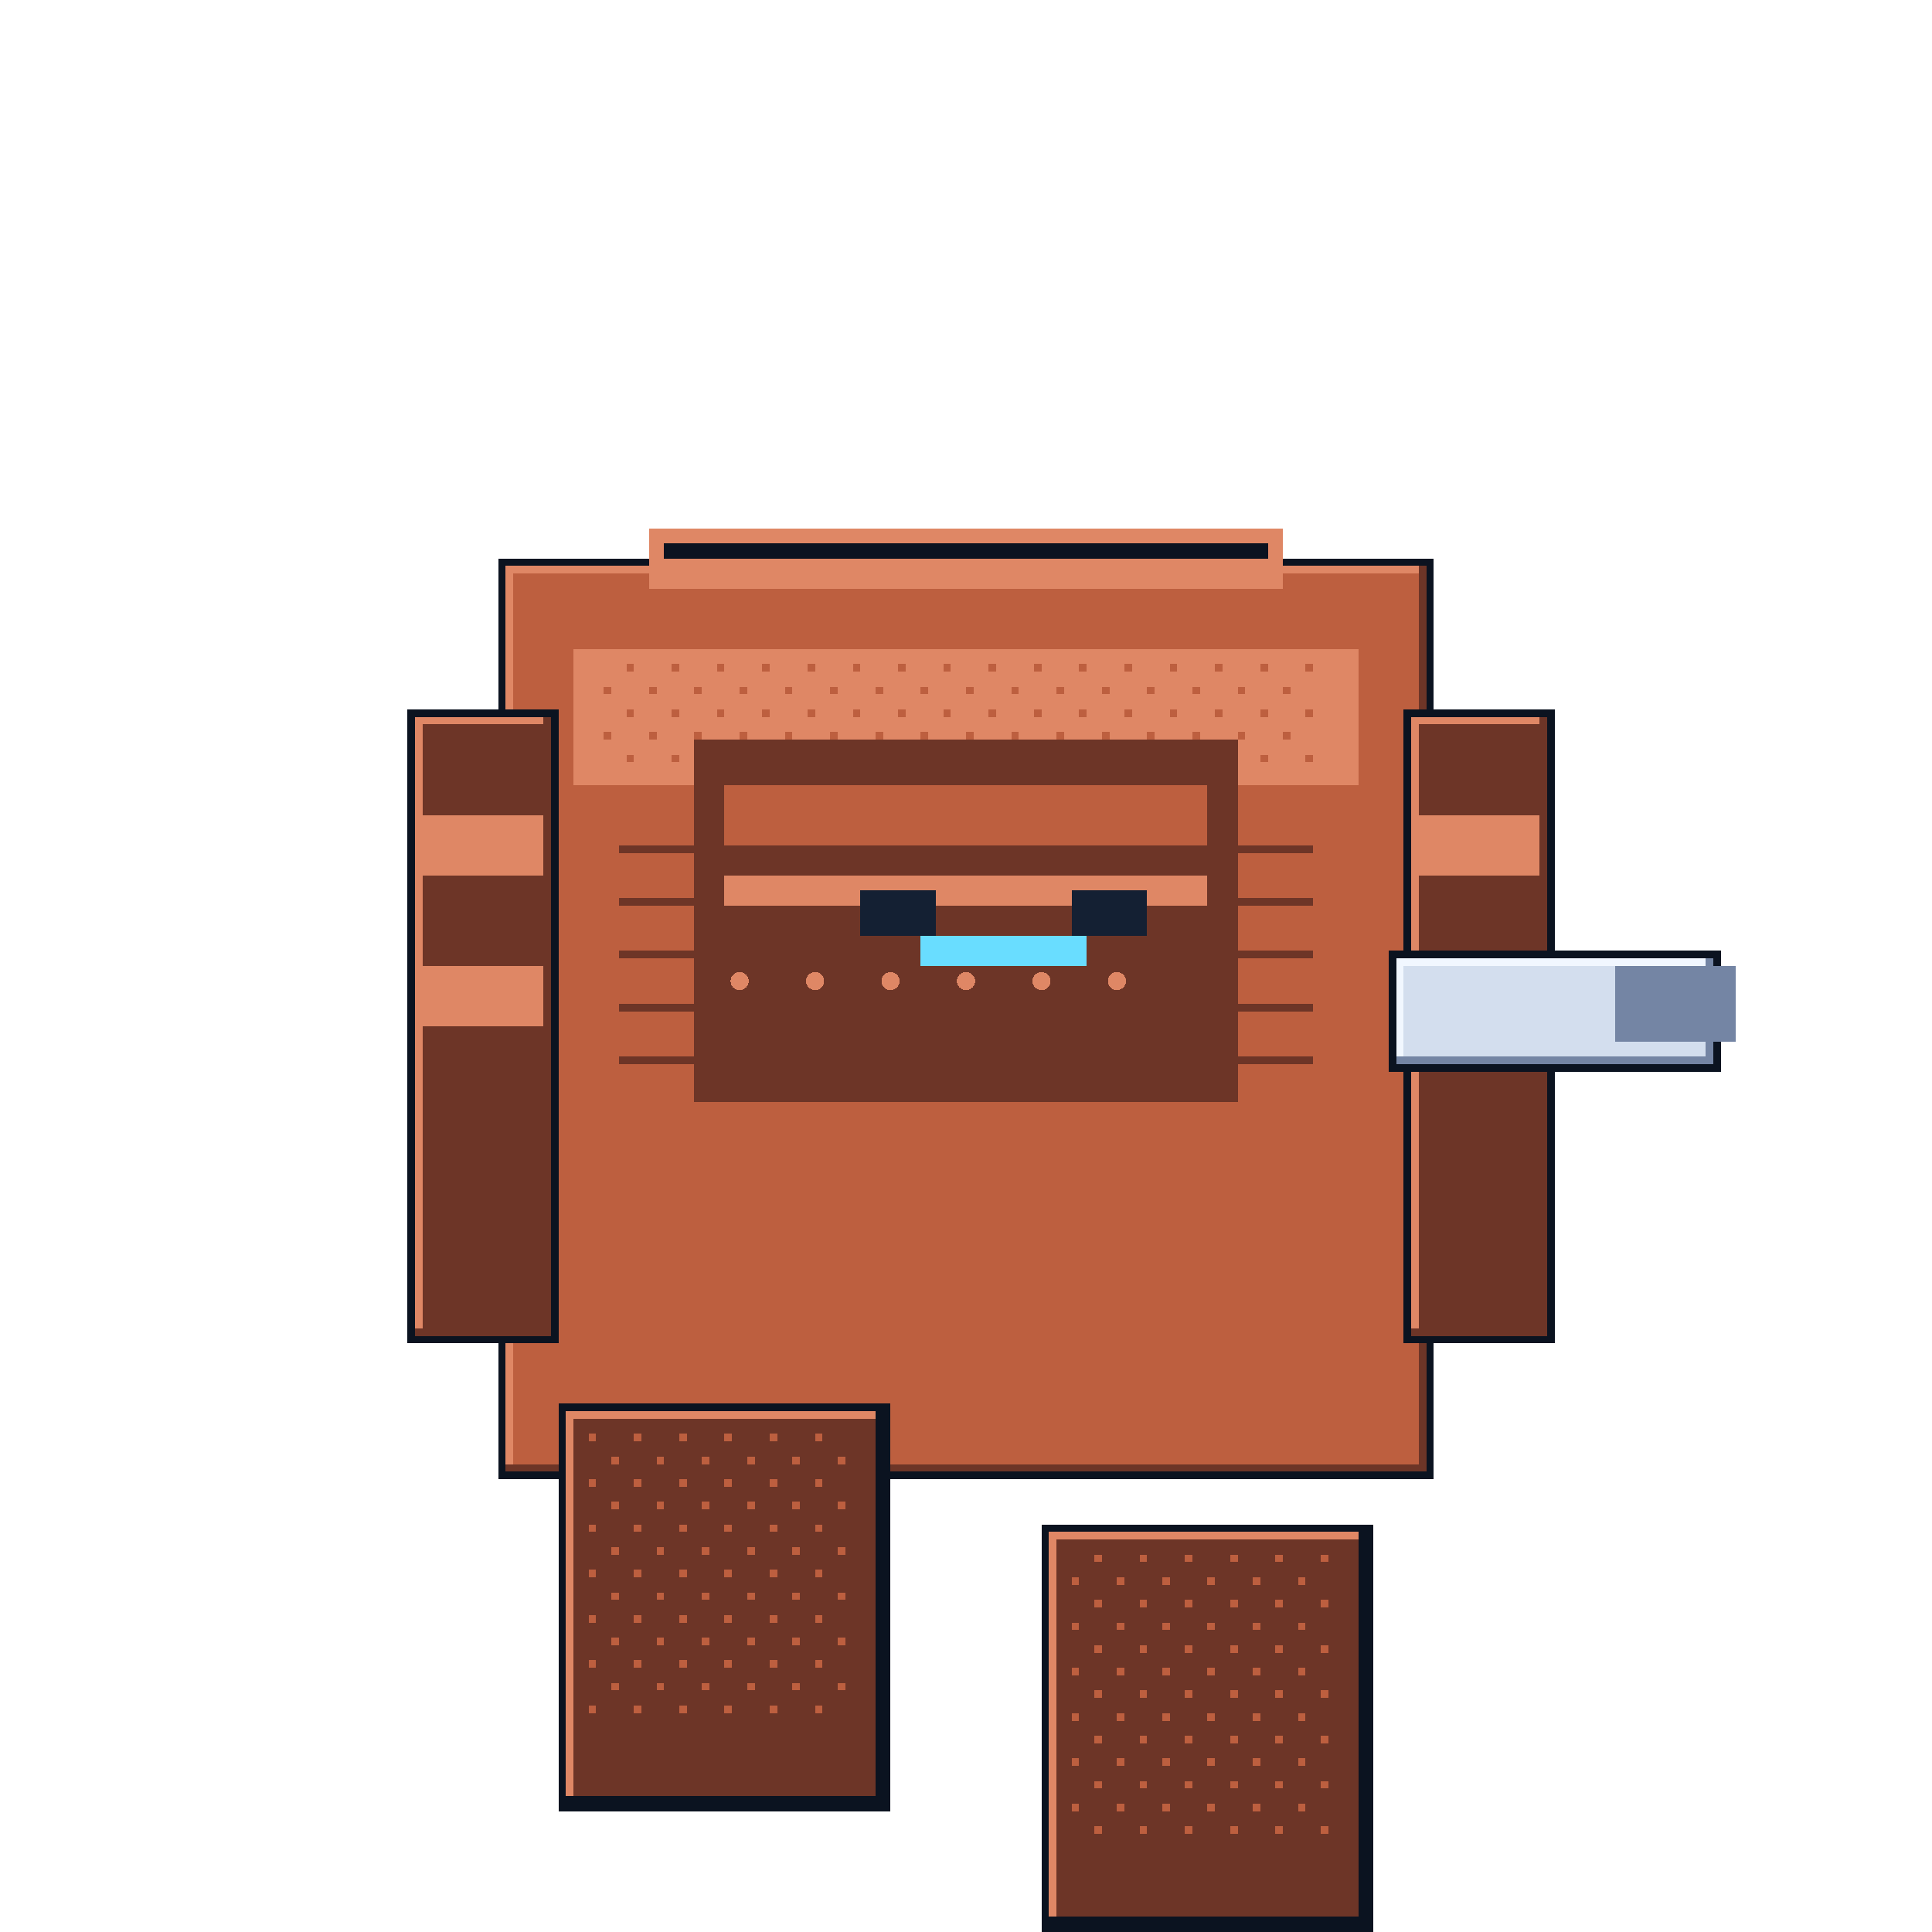
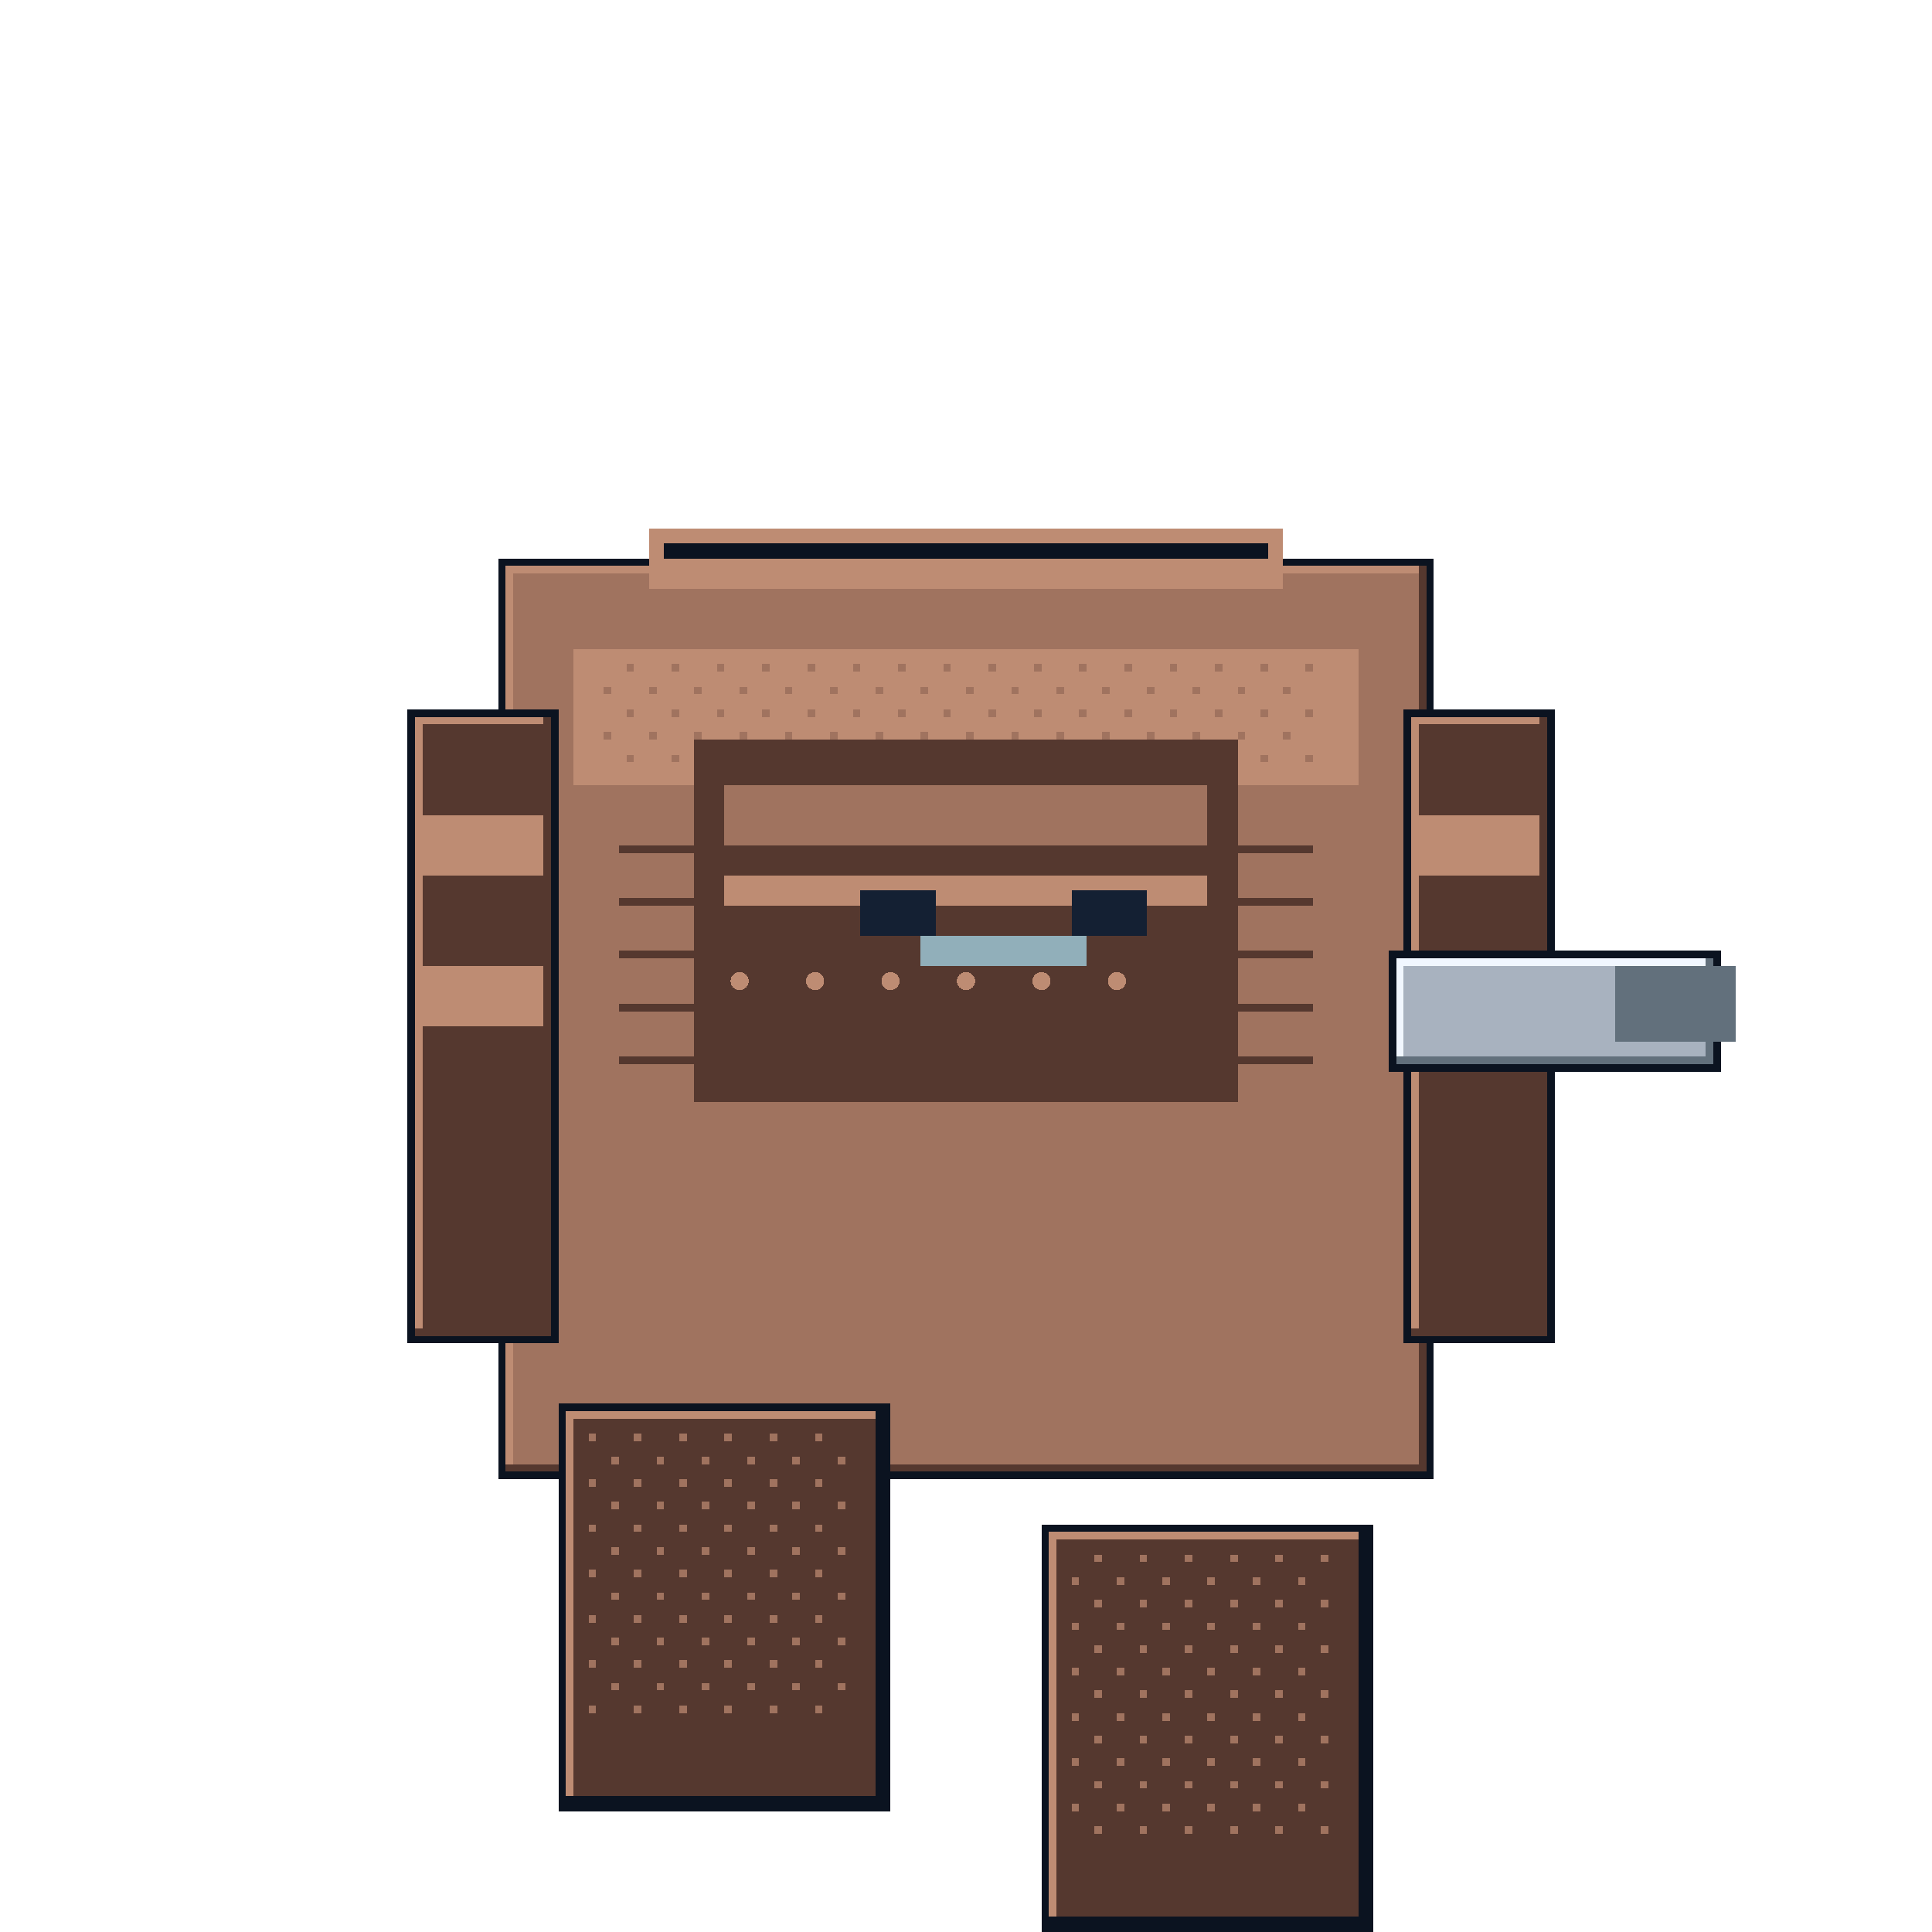
<svg xmlns="http://www.w3.org/2000/svg" width="256" height="256" viewBox="0 0 256 256" shape-rendering="crispEdges">
  <rect x="66" y="74" width="124" height="122" fill="#0b1320" />
-   <rect x="67" y="75" width="122" height="120" fill="#bd5f3f" />
-   <rect x="67" y="75" width="122" height="1" fill="#df8765" />
-   <rect x="67" y="75" width="1" height="120" fill="#df8765" />
-   <rect x="67" y="194" width="122" height="1" fill="#6d3527" />
-   <rect x="188" y="75" width="1" height="120" fill="#6d3527" />
-   <rect x="76" y="86" width="104" height="18" fill="#df8765" />
-   <rect x="83" y="88" width="1" height="1" fill="#bd5f3f" />
-   <rect x="89" y="88" width="1" height="1" fill="#bd5f3f" />
-   <rect x="95" y="88" width="1" height="1" fill="#bd5f3f" />
-   <rect x="101" y="88" width="1" height="1" fill="#bd5f3f" />
-   <rect x="107" y="88" width="1" height="1" fill="#bd5f3f" />
-   <rect x="113" y="88" width="1" height="1" fill="#bd5f3f" />
-   <rect x="119" y="88" width="1" height="1" fill="#bd5f3f" />
-   <rect x="125" y="88" width="1" height="1" fill="#bd5f3f" />
-   <rect x="131" y="88" width="1" height="1" fill="#bd5f3f" />
-   <rect x="137" y="88" width="1" height="1" fill="#bd5f3f" />
-   <rect x="143" y="88" width="1" height="1" fill="#bd5f3f" />
-   <rect x="149" y="88" width="1" height="1" fill="#bd5f3f" />
-   <rect x="155" y="88" width="1" height="1" fill="#bd5f3f" />
-   <rect x="161" y="88" width="1" height="1" fill="#bd5f3f" />
-   <rect x="167" y="88" width="1" height="1" fill="#bd5f3f" />
-   <rect x="173" y="88" width="1" height="1" fill="#bd5f3f" />
-   <rect x="80" y="91" width="1" height="1" fill="#bd5f3f" />
-   <rect x="86" y="91" width="1" height="1" fill="#bd5f3f" />
-   <rect x="92" y="91" width="1" height="1" fill="#bd5f3f" />
-   <rect x="98" y="91" width="1" height="1" fill="#bd5f3f" />
-   <rect x="104" y="91" width="1" height="1" fill="#bd5f3f" />
-   <rect x="110" y="91" width="1" height="1" fill="#bd5f3f" />
-   <rect x="116" y="91" width="1" height="1" fill="#bd5f3f" />
-   <rect x="122" y="91" width="1" height="1" fill="#bd5f3f" />
-   <rect x="128" y="91" width="1" height="1" fill="#bd5f3f" />
-   <rect x="134" y="91" width="1" height="1" fill="#bd5f3f" />
-   <rect x="140" y="91" width="1" height="1" fill="#bd5f3f" />
-   <rect x="146" y="91" width="1" height="1" fill="#bd5f3f" />
-   <rect x="152" y="91" width="1" height="1" fill="#bd5f3f" />
-   <rect x="158" y="91" width="1" height="1" fill="#bd5f3f" />
-   <rect x="164" y="91" width="1" height="1" fill="#bd5f3f" />
-   <rect x="170" y="91" width="1" height="1" fill="#bd5f3f" />
-   <rect x="83" y="94" width="1" height="1" fill="#bd5f3f" />
-   <rect x="89" y="94" width="1" height="1" fill="#bd5f3f" />
-   <rect x="95" y="94" width="1" height="1" fill="#bd5f3f" />
-   <rect x="101" y="94" width="1" height="1" fill="#bd5f3f" />
-   <rect x="107" y="94" width="1" height="1" fill="#bd5f3f" />
-   <rect x="113" y="94" width="1" height="1" fill="#bd5f3f" />
-   <rect x="119" y="94" width="1" height="1" fill="#bd5f3f" />
-   <rect x="125" y="94" width="1" height="1" fill="#bd5f3f" />
-   <rect x="131" y="94" width="1" height="1" fill="#bd5f3f" />
-   <rect x="137" y="94" width="1" height="1" fill="#bd5f3f" />
-   <rect x="143" y="94" width="1" height="1" fill="#bd5f3f" />
-   <rect x="149" y="94" width="1" height="1" fill="#bd5f3f" />
-   <rect x="155" y="94" width="1" height="1" fill="#bd5f3f" />
-   <rect x="161" y="94" width="1" height="1" fill="#bd5f3f" />
-   <rect x="167" y="94" width="1" height="1" fill="#bd5f3f" />
-   <rect x="173" y="94" width="1" height="1" fill="#bd5f3f" />
-   <rect x="80" y="97" width="1" height="1" fill="#bd5f3f" />
-   <rect x="86" y="97" width="1" height="1" fill="#bd5f3f" />
-   <rect x="92" y="97" width="1" height="1" fill="#bd5f3f" />
-   <rect x="98" y="97" width="1" height="1" fill="#bd5f3f" />
-   <rect x="104" y="97" width="1" height="1" fill="#bd5f3f" />
-   <rect x="110" y="97" width="1" height="1" fill="#bd5f3f" />
-   <rect x="116" y="97" width="1" height="1" fill="#bd5f3f" />
-   <rect x="122" y="97" width="1" height="1" fill="#bd5f3f" />
-   <rect x="128" y="97" width="1" height="1" fill="#bd5f3f" />
-   <rect x="134" y="97" width="1" height="1" fill="#bd5f3f" />
-   <rect x="140" y="97" width="1" height="1" fill="#bd5f3f" />
-   <rect x="146" y="97" width="1" height="1" fill="#bd5f3f" />
-   <rect x="152" y="97" width="1" height="1" fill="#bd5f3f" />
-   <rect x="158" y="97" width="1" height="1" fill="#bd5f3f" />
-   <rect x="164" y="97" width="1" height="1" fill="#bd5f3f" />
-   <rect x="170" y="97" width="1" height="1" fill="#bd5f3f" />
-   <rect x="83" y="100" width="1" height="1" fill="#bd5f3f" />
-   <rect x="89" y="100" width="1" height="1" fill="#bd5f3f" />
-   <rect x="95" y="100" width="1" height="1" fill="#bd5f3f" />
-   <rect x="101" y="100" width="1" height="1" fill="#bd5f3f" />
-   <rect x="107" y="100" width="1" height="1" fill="#bd5f3f" />
-   <rect x="113" y="100" width="1" height="1" fill="#bd5f3f" />
-   <rect x="119" y="100" width="1" height="1" fill="#bd5f3f" />
-   <rect x="125" y="100" width="1" height="1" fill="#bd5f3f" />
-   <rect x="131" y="100" width="1" height="1" fill="#bd5f3f" />
-   <rect x="137" y="100" width="1" height="1" fill="#bd5f3f" />
-   <rect x="143" y="100" width="1" height="1" fill="#bd5f3f" />
-   <rect x="149" y="100" width="1" height="1" fill="#bd5f3f" />
-   <rect x="155" y="100" width="1" height="1" fill="#bd5f3f" />
-   <rect x="161" y="100" width="1" height="1" fill="#bd5f3f" />
-   <rect x="167" y="100" width="1" height="1" fill="#bd5f3f" />
-   <rect x="173" y="100" width="1" height="1" fill="#bd5f3f" />
-   <rect x="82" y="112" width="92" height="1" fill="#6d3527" />
-   <rect x="82" y="119" width="92" height="1" fill="#6d3527" />
-   <rect x="82" y="126" width="92" height="1" fill="#6d3527" />
-   <rect x="82" y="133" width="92" height="1" fill="#6d3527" />
-   <rect x="82" y="140" width="92" height="1" fill="#6d3527" />
-   <rect x="92" y="98" width="72" height="48" fill="#6d3527" />
-   <rect x="96" y="104" width="64" height="8" fill="#bd5f3f" />
-   <rect x="96" y="116" width="64" height="4" fill="#df8765" />
-   <circle cx="98" cy="130" r="1.2" fill="#df8765" />
-   <circle cx="108" cy="130" r="1.2" fill="#df8765" />
-   <circle cx="118" cy="130" r="1.2" fill="#df8765" />
-   <circle cx="128" cy="130" r="1.2" fill="#df8765" />
-   <circle cx="138" cy="130" r="1.2" fill="#df8765" />
-   <circle cx="148" cy="130" r="1.2" fill="#df8765" />
+   <rect x="67" y="75" width="122" height="120" fill="#a0735f" />
+   <rect x="67" y="75" width="122" height="1" fill="#be8c73" />
+   <rect x="67" y="75" width="1" height="120" fill="#be8c73" />
+   <rect x="67" y="194" width="122" height="1" fill="#55382f" />
+   <rect x="188" y="75" width="1" height="120" fill="#55382f" />
+   <rect x="76" y="86" width="104" height="18" fill="#be8c73" />
+   <rect x="83" y="88" width="1" height="1" fill="#a0735f" />
+   <rect x="89" y="88" width="1" height="1" fill="#a0735f" />
+   <rect x="95" y="88" width="1" height="1" fill="#a0735f" />
+   <rect x="101" y="88" width="1" height="1" fill="#a0735f" />
+   <rect x="107" y="88" width="1" height="1" fill="#a0735f" />
+   <rect x="113" y="88" width="1" height="1" fill="#a0735f" />
+   <rect x="119" y="88" width="1" height="1" fill="#a0735f" />
+   <rect x="125" y="88" width="1" height="1" fill="#a0735f" />
+   <rect x="131" y="88" width="1" height="1" fill="#a0735f" />
+   <rect x="137" y="88" width="1" height="1" fill="#a0735f" />
+   <rect x="143" y="88" width="1" height="1" fill="#a0735f" />
+   <rect x="149" y="88" width="1" height="1" fill="#a0735f" />
+   <rect x="155" y="88" width="1" height="1" fill="#a0735f" />
+   <rect x="161" y="88" width="1" height="1" fill="#a0735f" />
+   <rect x="167" y="88" width="1" height="1" fill="#a0735f" />
+   <rect x="173" y="88" width="1" height="1" fill="#a0735f" />
+   <rect x="80" y="91" width="1" height="1" fill="#a0735f" />
+   <rect x="86" y="91" width="1" height="1" fill="#a0735f" />
+   <rect x="92" y="91" width="1" height="1" fill="#a0735f" />
+   <rect x="98" y="91" width="1" height="1" fill="#a0735f" />
+   <rect x="104" y="91" width="1" height="1" fill="#a0735f" />
+   <rect x="110" y="91" width="1" height="1" fill="#a0735f" />
+   <rect x="116" y="91" width="1" height="1" fill="#a0735f" />
+   <rect x="122" y="91" width="1" height="1" fill="#a0735f" />
+   <rect x="128" y="91" width="1" height="1" fill="#a0735f" />
+   <rect x="134" y="91" width="1" height="1" fill="#a0735f" />
+   <rect x="140" y="91" width="1" height="1" fill="#a0735f" />
+   <rect x="146" y="91" width="1" height="1" fill="#a0735f" />
+   <rect x="152" y="91" width="1" height="1" fill="#a0735f" />
+   <rect x="158" y="91" width="1" height="1" fill="#a0735f" />
+   <rect x="164" y="91" width="1" height="1" fill="#a0735f" />
+   <rect x="170" y="91" width="1" height="1" fill="#a0735f" />
+   <rect x="83" y="94" width="1" height="1" fill="#a0735f" />
+   <rect x="89" y="94" width="1" height="1" fill="#a0735f" />
+   <rect x="95" y="94" width="1" height="1" fill="#a0735f" />
+   <rect x="101" y="94" width="1" height="1" fill="#a0735f" />
+   <rect x="107" y="94" width="1" height="1" fill="#a0735f" />
+   <rect x="113" y="94" width="1" height="1" fill="#a0735f" />
+   <rect x="119" y="94" width="1" height="1" fill="#a0735f" />
+   <rect x="125" y="94" width="1" height="1" fill="#a0735f" />
+   <rect x="131" y="94" width="1" height="1" fill="#a0735f" />
+   <rect x="137" y="94" width="1" height="1" fill="#a0735f" />
+   <rect x="143" y="94" width="1" height="1" fill="#a0735f" />
+   <rect x="149" y="94" width="1" height="1" fill="#a0735f" />
+   <rect x="155" y="94" width="1" height="1" fill="#a0735f" />
+   <rect x="161" y="94" width="1" height="1" fill="#a0735f" />
+   <rect x="167" y="94" width="1" height="1" fill="#a0735f" />
+   <rect x="173" y="94" width="1" height="1" fill="#a0735f" />
+   <rect x="80" y="97" width="1" height="1" fill="#a0735f" />
+   <rect x="86" y="97" width="1" height="1" fill="#a0735f" />
+   <rect x="92" y="97" width="1" height="1" fill="#a0735f" />
+   <rect x="98" y="97" width="1" height="1" fill="#a0735f" />
+   <rect x="104" y="97" width="1" height="1" fill="#a0735f" />
+   <rect x="110" y="97" width="1" height="1" fill="#a0735f" />
+   <rect x="116" y="97" width="1" height="1" fill="#a0735f" />
+   <rect x="122" y="97" width="1" height="1" fill="#a0735f" />
+   <rect x="128" y="97" width="1" height="1" fill="#a0735f" />
+   <rect x="134" y="97" width="1" height="1" fill="#a0735f" />
+   <rect x="140" y="97" width="1" height="1" fill="#a0735f" />
+   <rect x="146" y="97" width="1" height="1" fill="#a0735f" />
+   <rect x="152" y="97" width="1" height="1" fill="#a0735f" />
+   <rect x="158" y="97" width="1" height="1" fill="#a0735f" />
+   <rect x="164" y="97" width="1" height="1" fill="#a0735f" />
+   <rect x="170" y="97" width="1" height="1" fill="#a0735f" />
+   <rect x="83" y="100" width="1" height="1" fill="#a0735f" />
+   <rect x="89" y="100" width="1" height="1" fill="#a0735f" />
+   <rect x="95" y="100" width="1" height="1" fill="#a0735f" />
+   <rect x="101" y="100" width="1" height="1" fill="#a0735f" />
+   <rect x="107" y="100" width="1" height="1" fill="#a0735f" />
+   <rect x="113" y="100" width="1" height="1" fill="#a0735f" />
+   <rect x="119" y="100" width="1" height="1" fill="#a0735f" />
+   <rect x="125" y="100" width="1" height="1" fill="#a0735f" />
+   <rect x="131" y="100" width="1" height="1" fill="#a0735f" />
+   <rect x="137" y="100" width="1" height="1" fill="#a0735f" />
+   <rect x="143" y="100" width="1" height="1" fill="#a0735f" />
+   <rect x="149" y="100" width="1" height="1" fill="#a0735f" />
+   <rect x="155" y="100" width="1" height="1" fill="#a0735f" />
+   <rect x="161" y="100" width="1" height="1" fill="#a0735f" />
+   <rect x="167" y="100" width="1" height="1" fill="#a0735f" />
+   <rect x="173" y="100" width="1" height="1" fill="#a0735f" />
+   <rect x="82" y="112" width="92" height="1" fill="#55382f" />
+   <rect x="82" y="119" width="92" height="1" fill="#55382f" />
+   <rect x="82" y="126" width="92" height="1" fill="#55382f" />
+   <rect x="82" y="133" width="92" height="1" fill="#55382f" />
+   <rect x="82" y="140" width="92" height="1" fill="#55382f" />
+   <rect x="92" y="98" width="72" height="48" fill="#55382f" />
+   <rect x="96" y="104" width="64" height="8" fill="#a0735f" />
+   <rect x="96" y="116" width="64" height="4" fill="#be8c73" />
+   <circle cx="98" cy="130" r="1.2" fill="#be8c73" />
+   <circle cx="108" cy="130" r="1.2" fill="#be8c73" />
+   <circle cx="118" cy="130" r="1.2" fill="#be8c73" />
+   <circle cx="128" cy="130" r="1.2" fill="#be8c73" />
+   <circle cx="138" cy="130" r="1.2" fill="#be8c73" />
+   <circle cx="148" cy="130" r="1.2" fill="#be8c73" />
  <rect x="54" y="94" width="20" height="84" fill="#0b1320" />
-   <rect x="55" y="95" width="18" height="82" fill="#6d3527" />
-   <rect x="55" y="95" width="18" height="1" fill="#df8765" />
-   <rect x="55" y="95" width="1" height="82" fill="#df8765" />
-   <rect x="55" y="176" width="18" height="1" fill="#6d3527" />
-   <rect x="72" y="95" width="1" height="82" fill="#6d3527" />
+   <rect x="55" y="95" width="18" height="82" fill="#55382f" />
+   <rect x="55" y="95" width="18" height="1" fill="#be8c73" />
+   <rect x="55" y="95" width="1" height="82" fill="#be8c73" />
+   <rect x="55" y="176" width="18" height="1" fill="#55382f" />
+   <rect x="72" y="95" width="1" height="82" fill="#55382f" />
  <rect x="186" y="94" width="20" height="84" fill="#0b1320" />
-   <rect x="187" y="95" width="18" height="82" fill="#6d3527" />
-   <rect x="187" y="95" width="18" height="1" fill="#df8765" />
-   <rect x="187" y="95" width="1" height="82" fill="#df8765" />
-   <rect x="187" y="176" width="18" height="1" fill="#6d3527" />
-   <rect x="204" y="95" width="1" height="82" fill="#6d3527" />
-   <rect x="56" y="108" width="16" height="8" fill="#df8765" />
-   <rect x="188" y="108" width="16" height="8" fill="#df8765" />
-   <rect x="56" y="128" width="16" height="8" fill="#df8765" />
-   <rect x="188" y="128" width="16" height="8" fill="#df8765" />
+   <rect x="187" y="95" width="18" height="82" fill="#55382f" />
+   <rect x="187" y="95" width="18" height="1" fill="#be8c73" />
+   <rect x="187" y="95" width="1" height="82" fill="#be8c73" />
+   <rect x="187" y="176" width="18" height="1" fill="#55382f" />
+   <rect x="204" y="95" width="1" height="82" fill="#55382f" />
+   <rect x="56" y="108" width="16" height="8" fill="#be8c73" />
+   <rect x="188" y="108" width="16" height="8" fill="#be8c73" />
+   <rect x="56" y="128" width="16" height="8" fill="#be8c73" />
+   <rect x="188" y="128" width="16" height="8" fill="#be8c73" />
  <rect x="74" y="186" width="44" height="54" fill="#0b1320" />
-   <rect x="75" y="187" width="42" height="52" fill="#6d3527" />
-   <rect x="75" y="187" width="42" height="1" fill="#df8765" />
-   <rect x="75" y="187" width="1" height="52" fill="#df8765" />
+   <rect x="75" y="187" width="42" height="52" fill="#55382f" />
+   <rect x="75" y="187" width="42" height="1" fill="#be8c73" />
+   <rect x="75" y="187" width="1" height="52" fill="#be8c73" />
  <rect x="75" y="238" width="42" height="1" fill="#0b1320" />
  <rect x="116" y="187" width="1" height="52" fill="#0b1320" />
  <rect x="138" y="202" width="44" height="54" fill="#0b1320" />
-   <rect x="139" y="203" width="42" height="52" fill="#6d3527" />
-   <rect x="139" y="203" width="42" height="1" fill="#df8765" />
-   <rect x="139" y="203" width="1" height="52" fill="#df8765" />
+   <rect x="139" y="203" width="42" height="52" fill="#55382f" />
+   <rect x="139" y="203" width="42" height="1" fill="#be8c73" />
+   <rect x="139" y="203" width="1" height="52" fill="#be8c73" />
  <rect x="139" y="254" width="42" height="1" fill="#0b1320" />
  <rect x="180" y="203" width="1" height="52" fill="#0b1320" />
-   <rect x="78" y="190" width="1" height="1" fill="#bd5f3f" />
-   <rect x="84" y="190" width="1" height="1" fill="#bd5f3f" />
-   <rect x="90" y="190" width="1" height="1" fill="#bd5f3f" />
-   <rect x="96" y="190" width="1" height="1" fill="#bd5f3f" />
-   <rect x="102" y="190" width="1" height="1" fill="#bd5f3f" />
-   <rect x="108" y="190" width="1" height="1" fill="#bd5f3f" />
-   <rect x="81" y="193" width="1" height="1" fill="#bd5f3f" />
-   <rect x="87" y="193" width="1" height="1" fill="#bd5f3f" />
-   <rect x="93" y="193" width="1" height="1" fill="#bd5f3f" />
-   <rect x="99" y="193" width="1" height="1" fill="#bd5f3f" />
-   <rect x="105" y="193" width="1" height="1" fill="#bd5f3f" />
-   <rect x="111" y="193" width="1" height="1" fill="#bd5f3f" />
-   <rect x="78" y="196" width="1" height="1" fill="#bd5f3f" />
-   <rect x="84" y="196" width="1" height="1" fill="#bd5f3f" />
-   <rect x="90" y="196" width="1" height="1" fill="#bd5f3f" />
-   <rect x="96" y="196" width="1" height="1" fill="#bd5f3f" />
-   <rect x="102" y="196" width="1" height="1" fill="#bd5f3f" />
-   <rect x="108" y="196" width="1" height="1" fill="#bd5f3f" />
-   <rect x="81" y="199" width="1" height="1" fill="#bd5f3f" />
-   <rect x="87" y="199" width="1" height="1" fill="#bd5f3f" />
-   <rect x="93" y="199" width="1" height="1" fill="#bd5f3f" />
-   <rect x="99" y="199" width="1" height="1" fill="#bd5f3f" />
-   <rect x="105" y="199" width="1" height="1" fill="#bd5f3f" />
-   <rect x="111" y="199" width="1" height="1" fill="#bd5f3f" />
-   <rect x="78" y="202" width="1" height="1" fill="#bd5f3f" />
-   <rect x="84" y="202" width="1" height="1" fill="#bd5f3f" />
-   <rect x="90" y="202" width="1" height="1" fill="#bd5f3f" />
-   <rect x="96" y="202" width="1" height="1" fill="#bd5f3f" />
-   <rect x="102" y="202" width="1" height="1" fill="#bd5f3f" />
-   <rect x="108" y="202" width="1" height="1" fill="#bd5f3f" />
-   <rect x="81" y="205" width="1" height="1" fill="#bd5f3f" />
-   <rect x="87" y="205" width="1" height="1" fill="#bd5f3f" />
-   <rect x="93" y="205" width="1" height="1" fill="#bd5f3f" />
-   <rect x="99" y="205" width="1" height="1" fill="#bd5f3f" />
-   <rect x="105" y="205" width="1" height="1" fill="#bd5f3f" />
-   <rect x="111" y="205" width="1" height="1" fill="#bd5f3f" />
-   <rect x="78" y="208" width="1" height="1" fill="#bd5f3f" />
-   <rect x="84" y="208" width="1" height="1" fill="#bd5f3f" />
-   <rect x="90" y="208" width="1" height="1" fill="#bd5f3f" />
-   <rect x="96" y="208" width="1" height="1" fill="#bd5f3f" />
-   <rect x="102" y="208" width="1" height="1" fill="#bd5f3f" />
-   <rect x="108" y="208" width="1" height="1" fill="#bd5f3f" />
-   <rect x="81" y="211" width="1" height="1" fill="#bd5f3f" />
-   <rect x="87" y="211" width="1" height="1" fill="#bd5f3f" />
-   <rect x="93" y="211" width="1" height="1" fill="#bd5f3f" />
-   <rect x="99" y="211" width="1" height="1" fill="#bd5f3f" />
-   <rect x="105" y="211" width="1" height="1" fill="#bd5f3f" />
-   <rect x="111" y="211" width="1" height="1" fill="#bd5f3f" />
-   <rect x="78" y="214" width="1" height="1" fill="#bd5f3f" />
-   <rect x="84" y="214" width="1" height="1" fill="#bd5f3f" />
-   <rect x="90" y="214" width="1" height="1" fill="#bd5f3f" />
-   <rect x="96" y="214" width="1" height="1" fill="#bd5f3f" />
-   <rect x="102" y="214" width="1" height="1" fill="#bd5f3f" />
-   <rect x="108" y="214" width="1" height="1" fill="#bd5f3f" />
-   <rect x="81" y="217" width="1" height="1" fill="#bd5f3f" />
-   <rect x="87" y="217" width="1" height="1" fill="#bd5f3f" />
-   <rect x="93" y="217" width="1" height="1" fill="#bd5f3f" />
-   <rect x="99" y="217" width="1" height="1" fill="#bd5f3f" />
-   <rect x="105" y="217" width="1" height="1" fill="#bd5f3f" />
-   <rect x="111" y="217" width="1" height="1" fill="#bd5f3f" />
-   <rect x="78" y="220" width="1" height="1" fill="#bd5f3f" />
-   <rect x="84" y="220" width="1" height="1" fill="#bd5f3f" />
-   <rect x="90" y="220" width="1" height="1" fill="#bd5f3f" />
-   <rect x="96" y="220" width="1" height="1" fill="#bd5f3f" />
-   <rect x="102" y="220" width="1" height="1" fill="#bd5f3f" />
-   <rect x="108" y="220" width="1" height="1" fill="#bd5f3f" />
-   <rect x="81" y="223" width="1" height="1" fill="#bd5f3f" />
-   <rect x="87" y="223" width="1" height="1" fill="#bd5f3f" />
-   <rect x="93" y="223" width="1" height="1" fill="#bd5f3f" />
-   <rect x="99" y="223" width="1" height="1" fill="#bd5f3f" />
-   <rect x="105" y="223" width="1" height="1" fill="#bd5f3f" />
-   <rect x="111" y="223" width="1" height="1" fill="#bd5f3f" />
-   <rect x="78" y="226" width="1" height="1" fill="#bd5f3f" />
-   <rect x="84" y="226" width="1" height="1" fill="#bd5f3f" />
-   <rect x="90" y="226" width="1" height="1" fill="#bd5f3f" />
-   <rect x="96" y="226" width="1" height="1" fill="#bd5f3f" />
-   <rect x="102" y="226" width="1" height="1" fill="#bd5f3f" />
-   <rect x="108" y="226" width="1" height="1" fill="#bd5f3f" />
-   <rect x="145" y="206" width="1" height="1" fill="#bd5f3f" />
-   <rect x="151" y="206" width="1" height="1" fill="#bd5f3f" />
-   <rect x="157" y="206" width="1" height="1" fill="#bd5f3f" />
-   <rect x="163" y="206" width="1" height="1" fill="#bd5f3f" />
-   <rect x="169" y="206" width="1" height="1" fill="#bd5f3f" />
-   <rect x="175" y="206" width="1" height="1" fill="#bd5f3f" />
-   <rect x="142" y="209" width="1" height="1" fill="#bd5f3f" />
-   <rect x="148" y="209" width="1" height="1" fill="#bd5f3f" />
-   <rect x="154" y="209" width="1" height="1" fill="#bd5f3f" />
-   <rect x="160" y="209" width="1" height="1" fill="#bd5f3f" />
-   <rect x="166" y="209" width="1" height="1" fill="#bd5f3f" />
-   <rect x="172" y="209" width="1" height="1" fill="#bd5f3f" />
-   <rect x="145" y="212" width="1" height="1" fill="#bd5f3f" />
-   <rect x="151" y="212" width="1" height="1" fill="#bd5f3f" />
-   <rect x="157" y="212" width="1" height="1" fill="#bd5f3f" />
-   <rect x="163" y="212" width="1" height="1" fill="#bd5f3f" />
-   <rect x="169" y="212" width="1" height="1" fill="#bd5f3f" />
-   <rect x="175" y="212" width="1" height="1" fill="#bd5f3f" />
-   <rect x="142" y="215" width="1" height="1" fill="#bd5f3f" />
-   <rect x="148" y="215" width="1" height="1" fill="#bd5f3f" />
-   <rect x="154" y="215" width="1" height="1" fill="#bd5f3f" />
-   <rect x="160" y="215" width="1" height="1" fill="#bd5f3f" />
-   <rect x="166" y="215" width="1" height="1" fill="#bd5f3f" />
-   <rect x="172" y="215" width="1" height="1" fill="#bd5f3f" />
-   <rect x="145" y="218" width="1" height="1" fill="#bd5f3f" />
-   <rect x="151" y="218" width="1" height="1" fill="#bd5f3f" />
-   <rect x="157" y="218" width="1" height="1" fill="#bd5f3f" />
-   <rect x="163" y="218" width="1" height="1" fill="#bd5f3f" />
-   <rect x="169" y="218" width="1" height="1" fill="#bd5f3f" />
-   <rect x="175" y="218" width="1" height="1" fill="#bd5f3f" />
-   <rect x="142" y="221" width="1" height="1" fill="#bd5f3f" />
-   <rect x="148" y="221" width="1" height="1" fill="#bd5f3f" />
-   <rect x="154" y="221" width="1" height="1" fill="#bd5f3f" />
-   <rect x="160" y="221" width="1" height="1" fill="#bd5f3f" />
-   <rect x="166" y="221" width="1" height="1" fill="#bd5f3f" />
-   <rect x="172" y="221" width="1" height="1" fill="#bd5f3f" />
-   <rect x="145" y="224" width="1" height="1" fill="#bd5f3f" />
-   <rect x="151" y="224" width="1" height="1" fill="#bd5f3f" />
-   <rect x="157" y="224" width="1" height="1" fill="#bd5f3f" />
-   <rect x="163" y="224" width="1" height="1" fill="#bd5f3f" />
-   <rect x="169" y="224" width="1" height="1" fill="#bd5f3f" />
-   <rect x="175" y="224" width="1" height="1" fill="#bd5f3f" />
-   <rect x="142" y="227" width="1" height="1" fill="#bd5f3f" />
-   <rect x="148" y="227" width="1" height="1" fill="#bd5f3f" />
-   <rect x="154" y="227" width="1" height="1" fill="#bd5f3f" />
-   <rect x="160" y="227" width="1" height="1" fill="#bd5f3f" />
-   <rect x="166" y="227" width="1" height="1" fill="#bd5f3f" />
-   <rect x="172" y="227" width="1" height="1" fill="#bd5f3f" />
-   <rect x="145" y="230" width="1" height="1" fill="#bd5f3f" />
-   <rect x="151" y="230" width="1" height="1" fill="#bd5f3f" />
-   <rect x="157" y="230" width="1" height="1" fill="#bd5f3f" />
-   <rect x="163" y="230" width="1" height="1" fill="#bd5f3f" />
-   <rect x="169" y="230" width="1" height="1" fill="#bd5f3f" />
-   <rect x="175" y="230" width="1" height="1" fill="#bd5f3f" />
-   <rect x="142" y="233" width="1" height="1" fill="#bd5f3f" />
-   <rect x="148" y="233" width="1" height="1" fill="#bd5f3f" />
-   <rect x="154" y="233" width="1" height="1" fill="#bd5f3f" />
-   <rect x="160" y="233" width="1" height="1" fill="#bd5f3f" />
-   <rect x="166" y="233" width="1" height="1" fill="#bd5f3f" />
-   <rect x="172" y="233" width="1" height="1" fill="#bd5f3f" />
-   <rect x="145" y="236" width="1" height="1" fill="#bd5f3f" />
-   <rect x="151" y="236" width="1" height="1" fill="#bd5f3f" />
-   <rect x="157" y="236" width="1" height="1" fill="#bd5f3f" />
-   <rect x="163" y="236" width="1" height="1" fill="#bd5f3f" />
-   <rect x="169" y="236" width="1" height="1" fill="#bd5f3f" />
-   <rect x="175" y="236" width="1" height="1" fill="#bd5f3f" />
-   <rect x="142" y="239" width="1" height="1" fill="#bd5f3f" />
-   <rect x="148" y="239" width="1" height="1" fill="#bd5f3f" />
-   <rect x="154" y="239" width="1" height="1" fill="#bd5f3f" />
-   <rect x="160" y="239" width="1" height="1" fill="#bd5f3f" />
-   <rect x="166" y="239" width="1" height="1" fill="#bd5f3f" />
-   <rect x="172" y="239" width="1" height="1" fill="#bd5f3f" />
-   <rect x="145" y="242" width="1" height="1" fill="#bd5f3f" />
-   <rect x="151" y="242" width="1" height="1" fill="#bd5f3f" />
-   <rect x="157" y="242" width="1" height="1" fill="#bd5f3f" />
-   <rect x="163" y="242" width="1" height="1" fill="#bd5f3f" />
-   <rect x="169" y="242" width="1" height="1" fill="#bd5f3f" />
-   <rect x="175" y="242" width="1" height="1" fill="#bd5f3f" />
+   <rect x="78" y="190" width="1" height="1" fill="#a0735f" />
+   <rect x="84" y="190" width="1" height="1" fill="#a0735f" />
+   <rect x="90" y="190" width="1" height="1" fill="#a0735f" />
+   <rect x="96" y="190" width="1" height="1" fill="#a0735f" />
+   <rect x="102" y="190" width="1" height="1" fill="#a0735f" />
+   <rect x="108" y="190" width="1" height="1" fill="#a0735f" />
+   <rect x="81" y="193" width="1" height="1" fill="#a0735f" />
+   <rect x="87" y="193" width="1" height="1" fill="#a0735f" />
+   <rect x="93" y="193" width="1" height="1" fill="#a0735f" />
+   <rect x="99" y="193" width="1" height="1" fill="#a0735f" />
+   <rect x="105" y="193" width="1" height="1" fill="#a0735f" />
+   <rect x="111" y="193" width="1" height="1" fill="#a0735f" />
+   <rect x="78" y="196" width="1" height="1" fill="#a0735f" />
+   <rect x="84" y="196" width="1" height="1" fill="#a0735f" />
+   <rect x="90" y="196" width="1" height="1" fill="#a0735f" />
+   <rect x="96" y="196" width="1" height="1" fill="#a0735f" />
+   <rect x="102" y="196" width="1" height="1" fill="#a0735f" />
+   <rect x="108" y="196" width="1" height="1" fill="#a0735f" />
+   <rect x="81" y="199" width="1" height="1" fill="#a0735f" />
+   <rect x="87" y="199" width="1" height="1" fill="#a0735f" />
+   <rect x="93" y="199" width="1" height="1" fill="#a0735f" />
+   <rect x="99" y="199" width="1" height="1" fill="#a0735f" />
+   <rect x="105" y="199" width="1" height="1" fill="#a0735f" />
+   <rect x="111" y="199" width="1" height="1" fill="#a0735f" />
+   <rect x="78" y="202" width="1" height="1" fill="#a0735f" />
+   <rect x="84" y="202" width="1" height="1" fill="#a0735f" />
+   <rect x="90" y="202" width="1" height="1" fill="#a0735f" />
+   <rect x="96" y="202" width="1" height="1" fill="#a0735f" />
+   <rect x="102" y="202" width="1" height="1" fill="#a0735f" />
+   <rect x="108" y="202" width="1" height="1" fill="#a0735f" />
+   <rect x="81" y="205" width="1" height="1" fill="#a0735f" />
+   <rect x="87" y="205" width="1" height="1" fill="#a0735f" />
+   <rect x="93" y="205" width="1" height="1" fill="#a0735f" />
+   <rect x="99" y="205" width="1" height="1" fill="#a0735f" />
+   <rect x="105" y="205" width="1" height="1" fill="#a0735f" />
+   <rect x="111" y="205" width="1" height="1" fill="#a0735f" />
+   <rect x="78" y="208" width="1" height="1" fill="#a0735f" />
+   <rect x="84" y="208" width="1" height="1" fill="#a0735f" />
+   <rect x="90" y="208" width="1" height="1" fill="#a0735f" />
+   <rect x="96" y="208" width="1" height="1" fill="#a0735f" />
+   <rect x="102" y="208" width="1" height="1" fill="#a0735f" />
+   <rect x="108" y="208" width="1" height="1" fill="#a0735f" />
+   <rect x="81" y="211" width="1" height="1" fill="#a0735f" />
+   <rect x="87" y="211" width="1" height="1" fill="#a0735f" />
+   <rect x="93" y="211" width="1" height="1" fill="#a0735f" />
+   <rect x="99" y="211" width="1" height="1" fill="#a0735f" />
+   <rect x="105" y="211" width="1" height="1" fill="#a0735f" />
+   <rect x="111" y="211" width="1" height="1" fill="#a0735f" />
+   <rect x="78" y="214" width="1" height="1" fill="#a0735f" />
+   <rect x="84" y="214" width="1" height="1" fill="#a0735f" />
+   <rect x="90" y="214" width="1" height="1" fill="#a0735f" />
+   <rect x="96" y="214" width="1" height="1" fill="#a0735f" />
+   <rect x="102" y="214" width="1" height="1" fill="#a0735f" />
+   <rect x="108" y="214" width="1" height="1" fill="#a0735f" />
+   <rect x="81" y="217" width="1" height="1" fill="#a0735f" />
+   <rect x="87" y="217" width="1" height="1" fill="#a0735f" />
+   <rect x="93" y="217" width="1" height="1" fill="#a0735f" />
+   <rect x="99" y="217" width="1" height="1" fill="#a0735f" />
+   <rect x="105" y="217" width="1" height="1" fill="#a0735f" />
+   <rect x="111" y="217" width="1" height="1" fill="#a0735f" />
+   <rect x="78" y="220" width="1" height="1" fill="#a0735f" />
+   <rect x="84" y="220" width="1" height="1" fill="#a0735f" />
+   <rect x="90" y="220" width="1" height="1" fill="#a0735f" />
+   <rect x="96" y="220" width="1" height="1" fill="#a0735f" />
+   <rect x="102" y="220" width="1" height="1" fill="#a0735f" />
+   <rect x="108" y="220" width="1" height="1" fill="#a0735f" />
+   <rect x="81" y="223" width="1" height="1" fill="#a0735f" />
+   <rect x="87" y="223" width="1" height="1" fill="#a0735f" />
+   <rect x="93" y="223" width="1" height="1" fill="#a0735f" />
+   <rect x="99" y="223" width="1" height="1" fill="#a0735f" />
+   <rect x="105" y="223" width="1" height="1" fill="#a0735f" />
+   <rect x="111" y="223" width="1" height="1" fill="#a0735f" />
+   <rect x="78" y="226" width="1" height="1" fill="#a0735f" />
+   <rect x="84" y="226" width="1" height="1" fill="#a0735f" />
+   <rect x="90" y="226" width="1" height="1" fill="#a0735f" />
+   <rect x="96" y="226" width="1" height="1" fill="#a0735f" />
+   <rect x="102" y="226" width="1" height="1" fill="#a0735f" />
+   <rect x="108" y="226" width="1" height="1" fill="#a0735f" />
+   <rect x="145" y="206" width="1" height="1" fill="#a0735f" />
+   <rect x="151" y="206" width="1" height="1" fill="#a0735f" />
+   <rect x="157" y="206" width="1" height="1" fill="#a0735f" />
+   <rect x="163" y="206" width="1" height="1" fill="#a0735f" />
+   <rect x="169" y="206" width="1" height="1" fill="#a0735f" />
+   <rect x="175" y="206" width="1" height="1" fill="#a0735f" />
+   <rect x="142" y="209" width="1" height="1" fill="#a0735f" />
+   <rect x="148" y="209" width="1" height="1" fill="#a0735f" />
+   <rect x="154" y="209" width="1" height="1" fill="#a0735f" />
+   <rect x="160" y="209" width="1" height="1" fill="#a0735f" />
+   <rect x="166" y="209" width="1" height="1" fill="#a0735f" />
+   <rect x="172" y="209" width="1" height="1" fill="#a0735f" />
+   <rect x="145" y="212" width="1" height="1" fill="#a0735f" />
+   <rect x="151" y="212" width="1" height="1" fill="#a0735f" />
+   <rect x="157" y="212" width="1" height="1" fill="#a0735f" />
+   <rect x="163" y="212" width="1" height="1" fill="#a0735f" />
+   <rect x="169" y="212" width="1" height="1" fill="#a0735f" />
+   <rect x="175" y="212" width="1" height="1" fill="#a0735f" />
+   <rect x="142" y="215" width="1" height="1" fill="#a0735f" />
+   <rect x="148" y="215" width="1" height="1" fill="#a0735f" />
+   <rect x="154" y="215" width="1" height="1" fill="#a0735f" />
+   <rect x="160" y="215" width="1" height="1" fill="#a0735f" />
+   <rect x="166" y="215" width="1" height="1" fill="#a0735f" />
+   <rect x="172" y="215" width="1" height="1" fill="#a0735f" />
+   <rect x="145" y="218" width="1" height="1" fill="#a0735f" />
+   <rect x="151" y="218" width="1" height="1" fill="#a0735f" />
+   <rect x="157" y="218" width="1" height="1" fill="#a0735f" />
+   <rect x="163" y="218" width="1" height="1" fill="#a0735f" />
+   <rect x="169" y="218" width="1" height="1" fill="#a0735f" />
+   <rect x="175" y="218" width="1" height="1" fill="#a0735f" />
+   <rect x="142" y="221" width="1" height="1" fill="#a0735f" />
+   <rect x="148" y="221" width="1" height="1" fill="#a0735f" />
+   <rect x="154" y="221" width="1" height="1" fill="#a0735f" />
+   <rect x="160" y="221" width="1" height="1" fill="#a0735f" />
+   <rect x="166" y="221" width="1" height="1" fill="#a0735f" />
+   <rect x="172" y="221" width="1" height="1" fill="#a0735f" />
+   <rect x="145" y="224" width="1" height="1" fill="#a0735f" />
+   <rect x="151" y="224" width="1" height="1" fill="#a0735f" />
+   <rect x="157" y="224" width="1" height="1" fill="#a0735f" />
+   <rect x="163" y="224" width="1" height="1" fill="#a0735f" />
+   <rect x="169" y="224" width="1" height="1" fill="#a0735f" />
+   <rect x="175" y="224" width="1" height="1" fill="#a0735f" />
+   <rect x="142" y="227" width="1" height="1" fill="#a0735f" />
+   <rect x="148" y="227" width="1" height="1" fill="#a0735f" />
+   <rect x="154" y="227" width="1" height="1" fill="#a0735f" />
+   <rect x="160" y="227" width="1" height="1" fill="#a0735f" />
+   <rect x="166" y="227" width="1" height="1" fill="#a0735f" />
+   <rect x="172" y="227" width="1" height="1" fill="#a0735f" />
+   <rect x="145" y="230" width="1" height="1" fill="#a0735f" />
+   <rect x="151" y="230" width="1" height="1" fill="#a0735f" />
+   <rect x="157" y="230" width="1" height="1" fill="#a0735f" />
+   <rect x="163" y="230" width="1" height="1" fill="#a0735f" />
+   <rect x="169" y="230" width="1" height="1" fill="#a0735f" />
+   <rect x="175" y="230" width="1" height="1" fill="#a0735f" />
+   <rect x="142" y="233" width="1" height="1" fill="#a0735f" />
+   <rect x="148" y="233" width="1" height="1" fill="#a0735f" />
+   <rect x="154" y="233" width="1" height="1" fill="#a0735f" />
+   <rect x="160" y="233" width="1" height="1" fill="#a0735f" />
+   <rect x="166" y="233" width="1" height="1" fill="#a0735f" />
+   <rect x="172" y="233" width="1" height="1" fill="#a0735f" />
+   <rect x="145" y="236" width="1" height="1" fill="#a0735f" />
+   <rect x="151" y="236" width="1" height="1" fill="#a0735f" />
+   <rect x="157" y="236" width="1" height="1" fill="#a0735f" />
+   <rect x="163" y="236" width="1" height="1" fill="#a0735f" />
+   <rect x="169" y="236" width="1" height="1" fill="#a0735f" />
+   <rect x="175" y="236" width="1" height="1" fill="#a0735f" />
+   <rect x="142" y="239" width="1" height="1" fill="#a0735f" />
+   <rect x="148" y="239" width="1" height="1" fill="#a0735f" />
+   <rect x="154" y="239" width="1" height="1" fill="#a0735f" />
+   <rect x="160" y="239" width="1" height="1" fill="#a0735f" />
+   <rect x="166" y="239" width="1" height="1" fill="#a0735f" />
+   <rect x="172" y="239" width="1" height="1" fill="#a0735f" />
+   <rect x="145" y="242" width="1" height="1" fill="#a0735f" />
+   <rect x="151" y="242" width="1" height="1" fill="#a0735f" />
+   <rect x="157" y="242" width="1" height="1" fill="#a0735f" />
+   <rect x="163" y="242" width="1" height="1" fill="#a0735f" />
+   <rect x="169" y="242" width="1" height="1" fill="#a0735f" />
+   <rect x="175" y="242" width="1" height="1" fill="#a0735f" />
  <rect x="184" y="126" width="44" height="16" fill="#0b1320" />
-   <rect x="185" y="127" width="42" height="14" fill="#d3deee" />
+   <rect x="185" y="127" width="42" height="14" fill="#a8b2bf" />
  <rect x="185" y="127" width="42" height="1" fill="#f1f7ff" />
  <rect x="185" y="127" width="1" height="14" fill="#f1f7ff" />
-   <rect x="185" y="140" width="42" height="1" fill="#7485a4" />
-   <rect x="226" y="127" width="1" height="14" fill="#7485a4" />
-   <rect x="214" y="128" width="16" height="10" fill="#7485a4" />
-   <rect x="86" y="70" width="84" height="8" fill="#df8765" />
+   <rect x="185" y="140" width="42" height="1" fill="#62707c" />
+   <rect x="226" y="127" width="1" height="14" fill="#62707c" />
+   <rect x="214" y="128" width="16" height="10" fill="#62707c" />
+   <rect x="86" y="70" width="84" height="8" fill="#be8c73" />
  <rect x="88" y="72" width="80" height="2" fill="#0b1320" />
  <rect x="114" y="118" width="10" height="6" fill="#142033" />
  <rect x="142" y="118" width="10" height="6" fill="#142033" />
-   <rect x="122" y="124" width="22" height="4" fill="#69ddff" />
+   <rect x="122" y="124" width="22" height="4" fill="#91afba" />
</svg>
